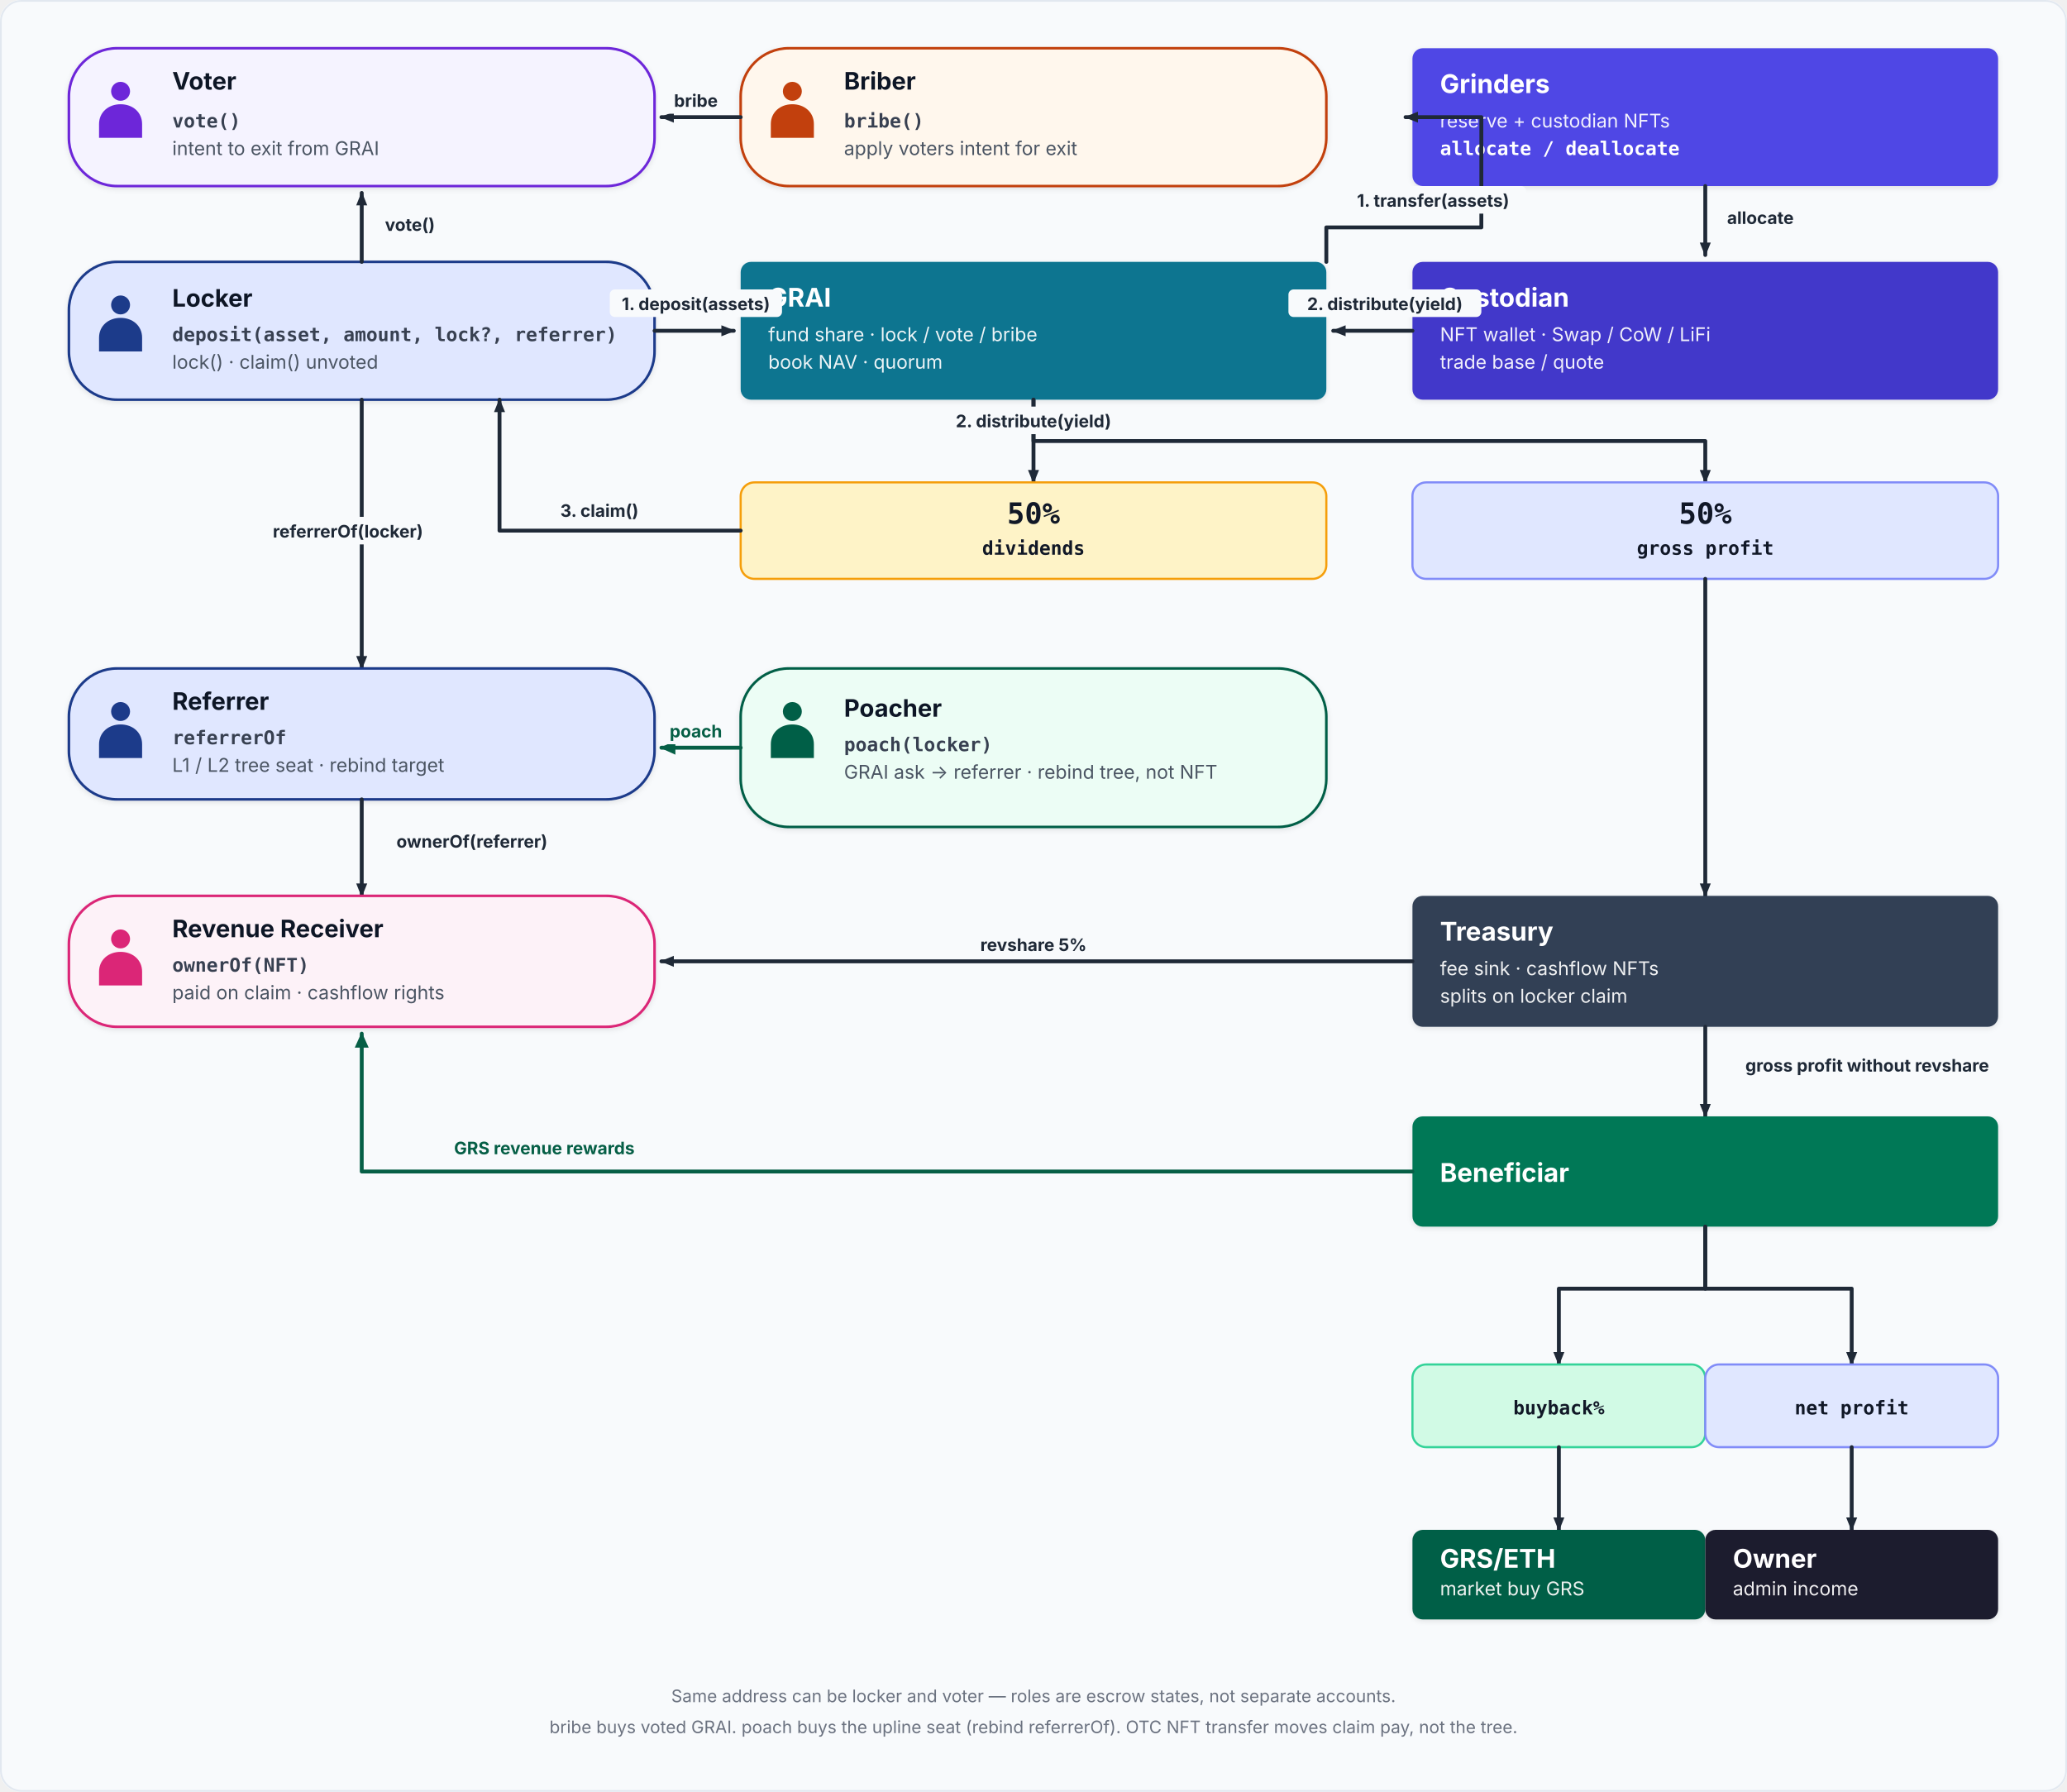
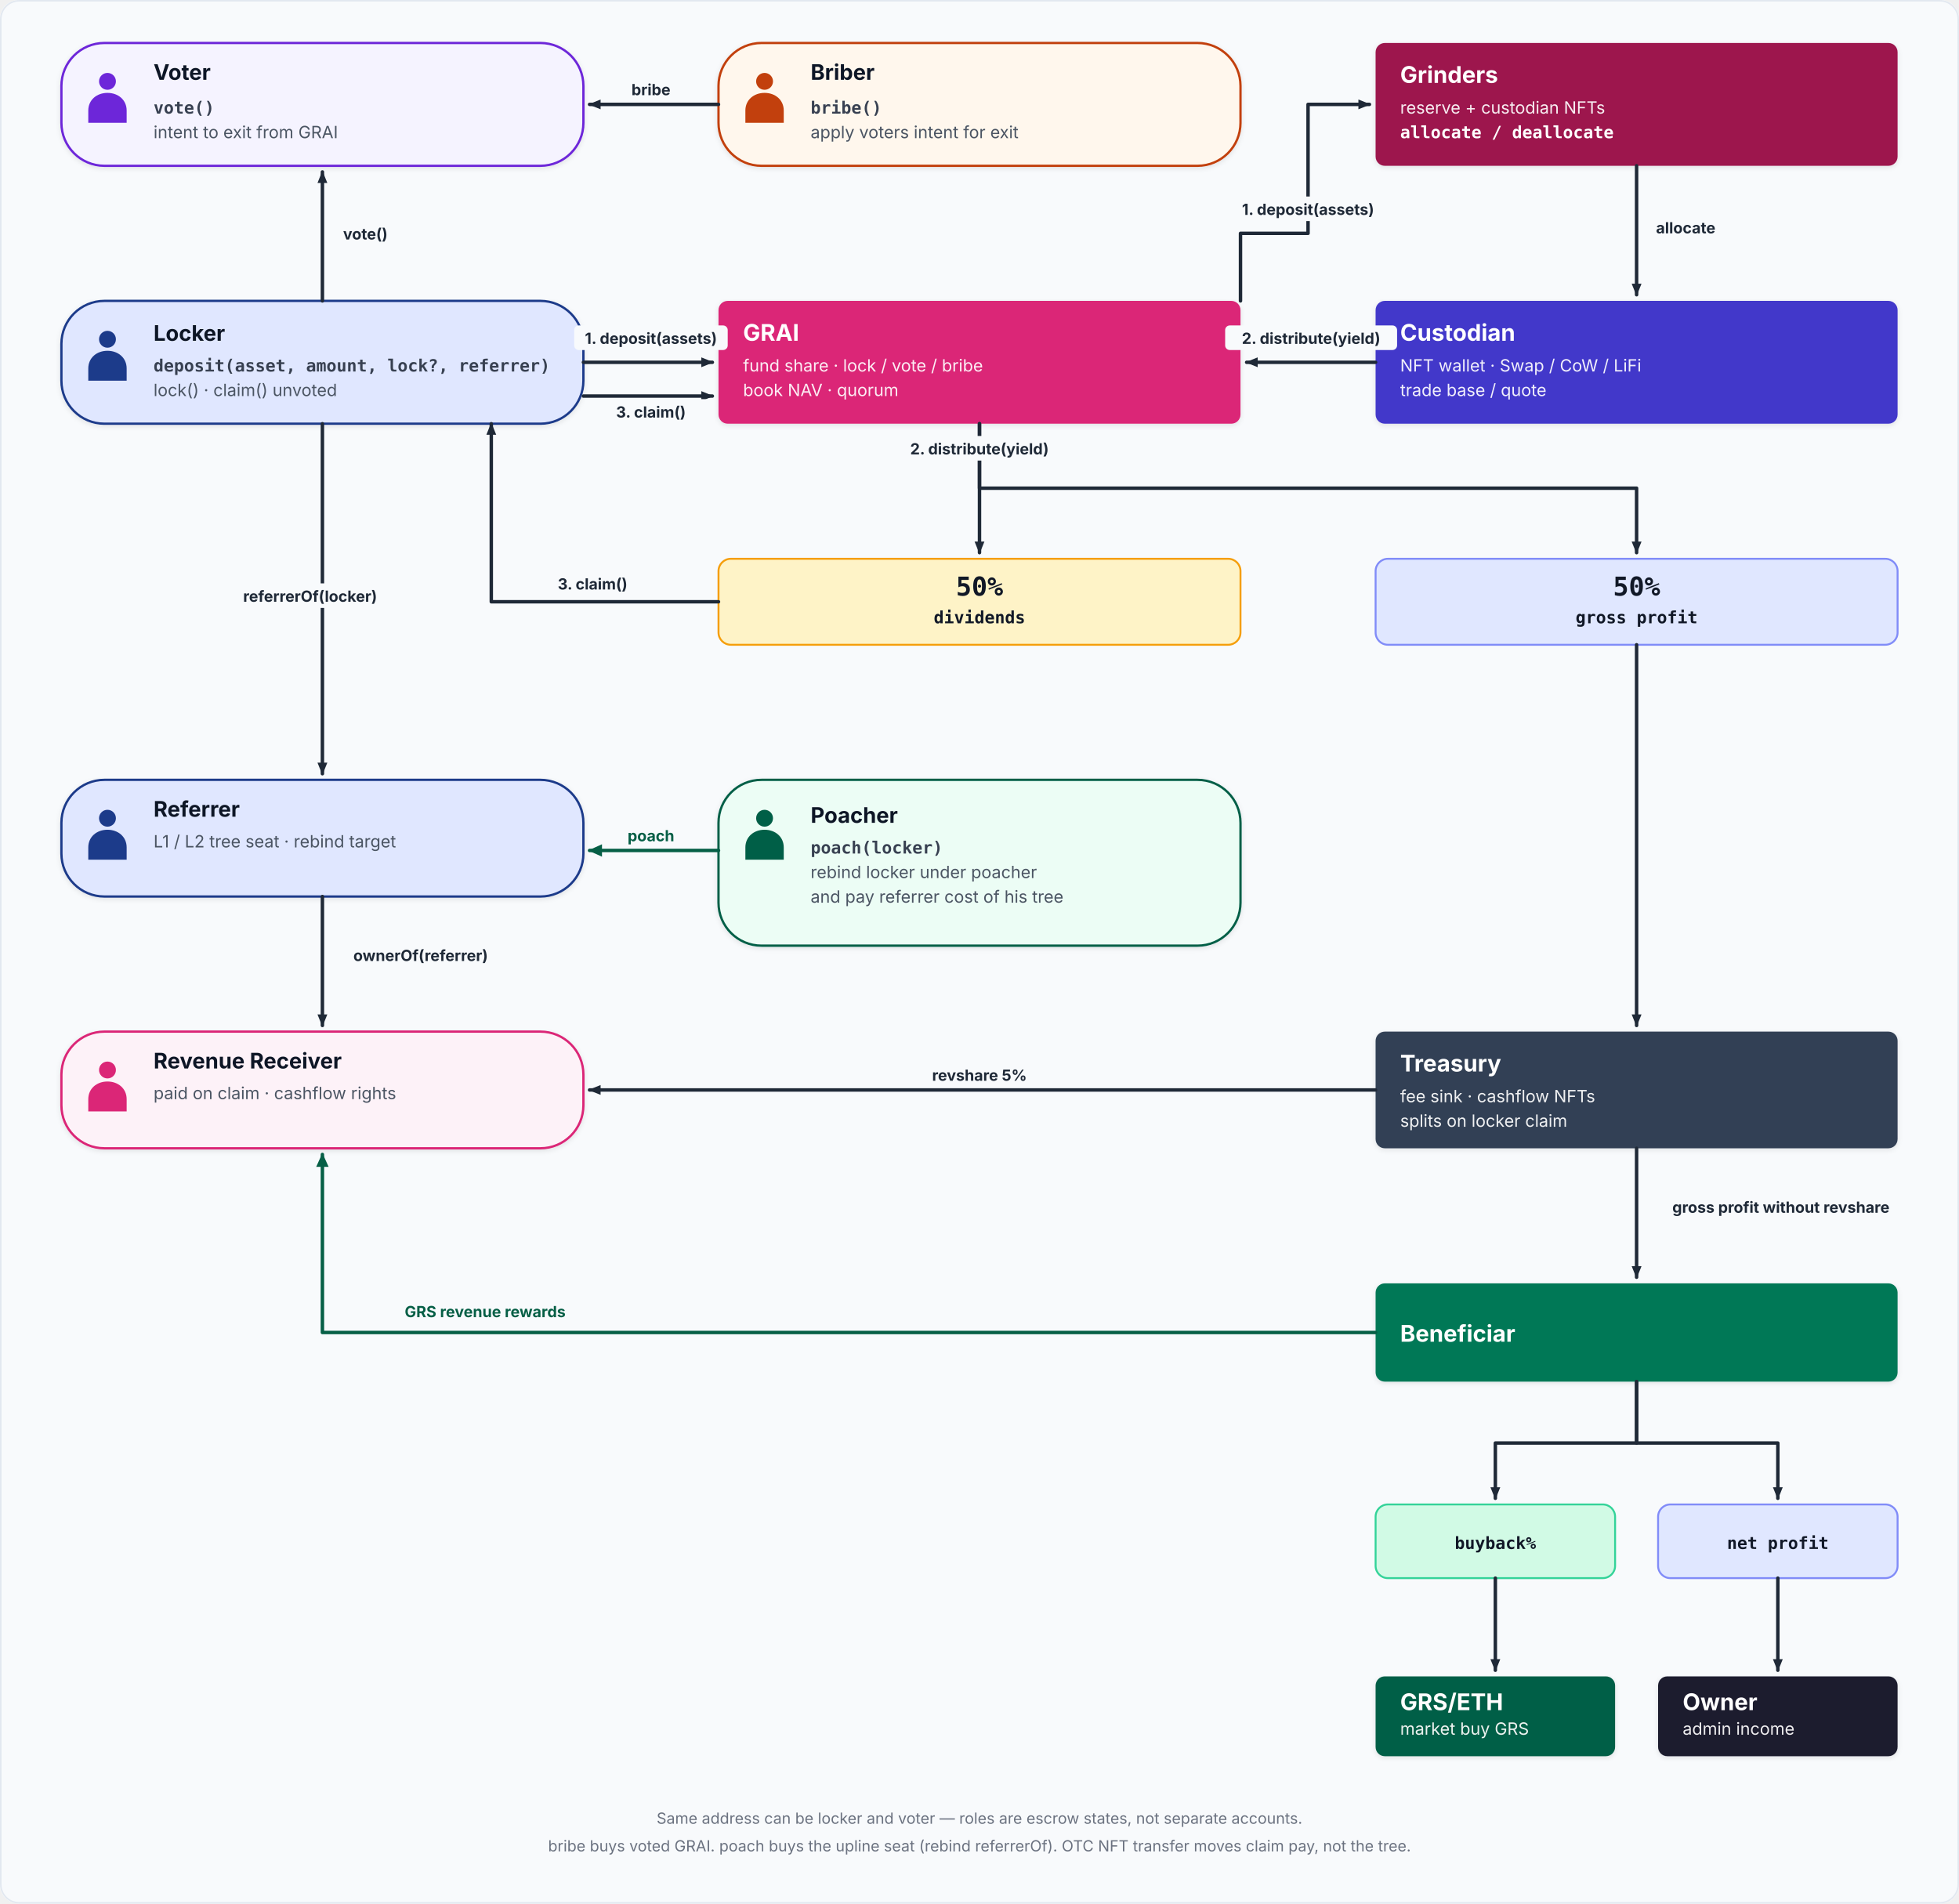
- <svg xmlns="http://www.w3.org/2000/svg" viewBox="0 0 1200 1040" width="1200" height="1040" role="img" aria-label="Grindurus protocol diagram">
+ <svg xmlns="http://www.w3.org/2000/svg" viewBox="0 0 1276 1240" width="1276" height="1240" role="img" aria-label="Grindurus protocol diagram">
  <defs>
    <marker id="arrow" markerUnits="userSpaceOnUse" viewBox="0 0 12 10" refX="10" refY="5" markerWidth="10" markerHeight="8" orient="auto">
      <path d="M1,1 L11,5 L1,9 z" fill="#1f2937" />
    </marker>
    <marker id="arrowGreen" markerUnits="userSpaceOnUse" viewBox="0 0 12 10" refX="10" refY="5" markerWidth="11" markerHeight="9" orient="auto">
      <path d="M1,0.5 L11,5 L1,9.5 z" fill="#065f46" />
    </marker>
    <filter id="shadow" x="-3%" y="-3%" width="106%" height="110%">
      <feDropShadow dx="0" dy="1" stdDeviation="1.5" flood-color="#111827" flood-opacity="0.1" />
    </filter>
    <g id="human">
      <circle cx="14" cy="7" r="5.5" />
      <path d="M14 14.5c-7 0-12.5 4.6-12.5 11.5V34h25V26c0-6.9-5.5-11.5-12.5-11.5z" />
    </g>
    <style>
      .h { font: 700 15px ui-sans-serif, system-ui, -apple-system, sans-serif; fill: #ffffff; }
      .p { font: 400 11px ui-sans-serif, system-ui, -apple-system, sans-serif; fill: #ffffff; opacity: 0.92; }
      .mono { font: 600 11px ui-monospace, SFMono-Regular, Menlo, monospace; fill: #ffffff; }
      .ah { font: 700 14px ui-sans-serif, system-ui, -apple-system, sans-serif; fill: #111827; }
      .ap { font: 400 11px ui-sans-serif, system-ui, -apple-system, sans-serif; fill: #4b5563; }
      .am { font: 600 11px ui-monospace, SFMono-Regular, Menlo, monospace; fill: #374151; }
      .flow { font: 650 10px ui-sans-serif, system-ui, -apple-system, sans-serif; fill: #1f2937; }
      .flowg { font: 650 10px ui-sans-serif, system-ui, -apple-system, sans-serif; fill: #065f46; }
      .wire { fill: none; stroke: #1f2937; stroke-width: 2.25; stroke-linecap: round; stroke-linejoin: round; }
      .wireg { fill: none; stroke: #065f46; stroke-width: 2.25; stroke-linecap: round; stroke-linejoin: round; }
      .note { font: 400 10px ui-sans-serif, system-ui, -apple-system, sans-serif; fill: #6b7280; }
      .cut { font: 650 11px ui-monospace, SFMono-Regular, Menlo, monospace; fill: #111827; }
      .pct { font: 700 17px ui-monospace, SFMono-Regular, Menlo, monospace; fill: #111827; }
      .chip { font: 650 10px ui-sans-serif, system-ui, -apple-system, sans-serif; fill: #1f2937; }
    </style>
  </defs>
-   <rect width="1200" height="1040" fill="#f8fafc" rx="12" />
-   <rect x="0.5" y="0.5" width="1199" height="1039" fill="none" stroke="#e2e8f0" rx="12" />
+   <rect width="1276" height="1240" fill="#f8fafc" rx="12" />
+   <rect x="0.5" y="0.5" width="1275" height="1239" fill="none" stroke="#e2e8f0" rx="12" />
  <g filter="url(#shadow)">
    <rect x="40" y="28" width="340" height="80" rx="28" fill="#f5f3ff" stroke="#6d28d9" stroke-width="1.5" />
    <use href="#human" x="56" y="46" fill="#6d28d9" />
    <text x="100" y="52" class="ah">Voter</text>
    <text x="100" y="74" class="am">vote()</text>
    <text x="100" y="90" class="ap">intent to exit from GRAI</text>
  </g>
  <g filter="url(#shadow)">
-     <rect x="430" y="28" width="340" height="80" rx="28" fill="#fff7ed" stroke="#c2410c" stroke-width="1.5" />
-     <use href="#human" x="446" y="46" fill="#c2410c" />
-     <text x="490" y="52" class="ah">Briber</text>
-     <text x="490" y="74" class="am">bribe()</text>
-     <text x="490" y="90" class="ap">apply voters intent for exit</text>
+     <rect x="468" y="28" width="340" height="80" rx="28" fill="#fff7ed" stroke="#c2410c" stroke-width="1.5" />
+     <use href="#human" x="484" y="46" fill="#c2410c" />
+     <text x="528" y="52" class="ah">Briber</text>
+     <text x="528" y="74" class="am">bribe()</text>
+     <text x="528" y="90" class="ap">apply voters intent for exit</text>
  </g>
  <g filter="url(#shadow)">
-     <rect x="820" y="28" width="340" height="80" rx="6" fill="#4f46e5" />
-     <text x="836" y="54" class="h">Grinders</text>
-     <text x="836" y="74" class="p">reserve + custodian NFTs</text>
-     <text x="836" y="90" class="mono">allocate / deallocate</text>
+     <rect x="896" y="28" width="340" height="80" rx="6" fill="#9d174d" />
+     <text x="912" y="54" class="h">Grinders</text>
+     <text x="912" y="74" class="p">reserve + custodian NFTs</text>
+     <text x="912" y="90" class="mono">allocate / deallocate</text>
  </g>
-   <line x1="430" y1="68" x2="384" y2="68" class="wire" marker-end="url(#arrow)" />
-   <rect x="382" y="50" width="44" height="16" rx="3" fill="#f8fafc" />
-   <text x="404" y="62" text-anchor="middle" class="chip">bribe</text>
+   <line x1="468" y1="68" x2="384" y2="68" class="wire" marker-end="url(#arrow)" />
+   <rect x="402" y="50" width="44" height="16" rx="3" fill="#f8fafc" />
+   <text x="424" y="62" text-anchor="middle" class="chip">bribe</text>
  <g filter="url(#shadow)">
-     <rect x="40" y="152" width="340" height="80" rx="28" fill="#e0e7ff" stroke="#1e3a8a" stroke-width="1.5" />
-     <use href="#human" x="56" y="170" fill="#1e3a8a" />
-     <text x="100" y="178" class="ah">Locker</text>
-     <text x="100" y="198" class="am">deposit(asset, amount, lock?, referrer)</text>
-     <text x="100" y="214" class="ap">lock() · claim() unvoted</text>
+     <rect x="40" y="196" width="340" height="80" rx="28" fill="#e0e7ff" stroke="#1e3a8a" stroke-width="1.5" />
+     <use href="#human" x="56" y="214" fill="#1e3a8a" />
+     <text x="100" y="222" class="ah">Locker</text>
+     <text x="100" y="242" class="am">deposit(asset, amount, lock?, referrer)</text>
+     <text x="100" y="258" class="ap">lock() · claim() unvoted</text>
  </g>
  <g filter="url(#shadow)">
-     <rect x="430" y="152" width="340" height="80" rx="6" fill="#0e7490" />
-     <text x="446" y="178" class="h">GRAI</text>
-     <text x="446" y="198" class="p">fund share · lock / vote / bribe</text>
-     <text x="446" y="214" class="p">book NAV · quorum</text>
+     <rect x="468" y="196" width="340" height="80" rx="6" fill="#db2777" />
+     <text x="484" y="222" class="h">GRAI</text>
+     <text x="484" y="242" class="p">fund share · lock / vote / bribe</text>
+     <text x="484" y="258" class="p">book NAV · quorum</text>
  </g>
  <g filter="url(#shadow)">
-     <rect x="820" y="152" width="340" height="80" rx="6" fill="#4338ca" />
-     <text x="836" y="178" class="h">Custodian</text>
-     <text x="836" y="198" class="p">NFT wallet · Swap / CoW / LiFi</text>
-     <text x="836" y="214" class="p">trade base / quote</text>
+     <rect x="896" y="196" width="340" height="80" rx="6" fill="#4338ca" />
+     <text x="912" y="222" class="h">Custodian</text>
+     <text x="912" y="242" class="p">NFT wallet · Swap / CoW / LiFi</text>
+     <text x="912" y="258" class="p">trade base / quote</text>
  </g>
-   <line x1="210" y1="152" x2="210" y2="112" class="wire" marker-end="url(#arrow)" />
-   <rect x="218" y="122" width="40" height="16" rx="3" fill="#f8fafc" />
-   <text x="238" y="134" text-anchor="middle" class="chip">vote()</text>
-   <line x1="380" y1="192" x2="426" y2="192" class="wire" marker-end="url(#arrow)" />
-   <rect x="354" y="168" width="100" height="16" rx="3" fill="#f8fafc" />
-   <text x="404" y="180" text-anchor="middle" class="chip">1. deposit(assets)</text>
-   <path d="M 770 152 L 770 132 L 860 132 L 860 68 L 816 68" class="wire" marker-end="url(#arrow)" />
-   <rect x="778" y="108" width="108" height="16" rx="3" fill="#f8fafc" />
-   <text x="832" y="120" text-anchor="middle" class="chip">1. transfer(assets)</text>
-   <line x1="990" y1="108" x2="990" y2="148" class="wire" marker-end="url(#arrow)" />
-   <rect x="996" y="118" width="52" height="16" rx="3" fill="#f8fafc" />
-   <text x="1022" y="130" text-anchor="middle" class="chip">allocate</text>
-   <line x1="820" y1="192" x2="774" y2="192" class="wire" marker-end="url(#arrow)" />
-   <rect x="748" y="168" width="112" height="16" rx="3" fill="#f8fafc" />
-   <text x="804" y="180" text-anchor="middle" class="chip">2. distribute(yield)</text>
-   <line x1="600" y1="232" x2="600" y2="280" class="wire" marker-end="url(#arrow)" />
-   <path d="M 600 232 L 600 256 L 990 256 L 990 280" class="wire" marker-end="url(#arrow)" />
-   <rect x="538" y="236" width="124" height="16" rx="3" fill="#f8fafc" />
-   <text x="600" y="248" text-anchor="middle" class="chip">2. distribute(yield)</text>
-   <rect x="430" y="280" width="340" height="56" rx="8" fill="#fef3c7" stroke="#f59e0b" stroke-width="1.25" />
-   <text x="600" y="304" text-anchor="middle" class="pct">50%</text>
-   <text x="600" y="322" text-anchor="middle" class="cut">dividends</text>
-   <rect x="820" y="280" width="340" height="56" rx="8" fill="#e0e7ff" stroke="#818cf8" stroke-width="1.25" />
-   <text x="990" y="304" text-anchor="middle" class="pct">50%</text>
-   <text x="990" y="322" text-anchor="middle" class="cut">gross profit</text>
-   <path d="M 430 308 L 290 308 L 290 232" class="wire" marker-end="url(#arrow)" />
-   <rect x="320" y="288" width="56" height="16" rx="3" fill="#f8fafc" />
-   <text x="348" y="300" text-anchor="middle" class="chip">3. claim()</text>
-   <line x1="210" y1="232" x2="210" y2="388" class="wire" marker-end="url(#arrow)" />
-   <rect x="148" y="300" width="108" height="16" rx="3" fill="#f8fafc" />
-   <text x="202" y="312" text-anchor="middle" class="chip">referrerOf(locker)</text>
+   <line x1="210" y1="196" x2="210" y2="112" class="wire" marker-end="url(#arrow)" />
+   <rect x="218" y="144" width="40" height="16" rx="3" fill="#f8fafc" />
+   <text x="238" y="156" text-anchor="middle" class="chip">vote()</text>
+   <line x1="380" y1="236" x2="464" y2="236" class="wire" marker-end="url(#arrow)" />
+   <rect x="374" y="212" width="100" height="16" rx="3" fill="#f8fafc" />
+   <text x="424" y="224" text-anchor="middle" class="chip">1. deposit(assets)</text>
+   <line x1="380" y1="258" x2="464" y2="258" class="wire" marker-end="url(#arrow)" />
+   <rect x="386" y="260" width="76" height="16" rx="3" fill="#f8fafc" />
+   <text x="424" y="272" text-anchor="middle" class="chip">3. claim()</text>
+   <path d="M 808 196 L 808 152 L 852 152 L 852 68 L 892 68" class="wire" marker-end="url(#arrow)" />
+   <rect x="798" y="128" width="108" height="16" rx="3" fill="#f8fafc" />
+   <text x="852" y="140" text-anchor="middle" class="chip">1. deposit(assets)</text>
+   <line x1="1066" y1="108" x2="1066" y2="192" class="wire" marker-end="url(#arrow)" />
+   <rect x="1072" y="140" width="52" height="16" rx="3" fill="#f8fafc" />
+   <text x="1098" y="152" text-anchor="middle" class="chip">allocate</text>
+   <line x1="896" y1="236" x2="812" y2="236" class="wire" marker-end="url(#arrow)" />
+   <rect x="798" y="212" width="112" height="16" rx="3" fill="#f8fafc" />
+   <text x="854" y="224" text-anchor="middle" class="chip">2. distribute(yield)</text>
+   <line x1="638" y1="276" x2="638" y2="360" class="wire" marker-end="url(#arrow)" />
+   <path d="M 638 276 L 638 318 L 1066 318 L 1066 360" class="wire" marker-end="url(#arrow)" />
+   <rect x="576" y="284" width="124" height="16" rx="3" fill="#f8fafc" />
+   <text x="638" y="296" text-anchor="middle" class="chip">2. distribute(yield)</text>
+   <rect x="468" y="364" width="340" height="56" rx="8" fill="#fef3c7" stroke="#f59e0b" stroke-width="1.25" />
+   <text x="638" y="388" text-anchor="middle" class="pct">50%</text>
+   <text x="638" y="406" text-anchor="middle" class="cut">dividends</text>
+   <rect x="896" y="364" width="340" height="56" rx="8" fill="#e0e7ff" stroke="#818cf8" stroke-width="1.25" />
+   <text x="1066" y="388" text-anchor="middle" class="pct">50%</text>
+   <text x="1066" y="406" text-anchor="middle" class="cut">gross profit</text>
+   <path d="M 468 392 L 320 392 L 320 276" class="wire" marker-end="url(#arrow)" />
+   <rect x="358" y="372" width="56" height="16" rx="3" fill="#f8fafc" />
+   <text x="386" y="384" text-anchor="middle" class="chip">3. claim()</text>
+   <line x1="210" y1="276" x2="210" y2="504" class="wire" marker-end="url(#arrow)" />
+   <rect x="148" y="380" width="108" height="16" rx="3" fill="#f8fafc" />
+   <text x="202" y="392" text-anchor="middle" class="chip">referrerOf(locker)</text>
  <g filter="url(#shadow)">
-     <rect x="40" y="388" width="340" height="76" rx="28" fill="#e0e7ff" stroke="#1e3a8a" stroke-width="1.5" />
-     <use href="#human" x="56" y="406" fill="#1e3a8a" />
-     <text x="100" y="412" class="ah">Referrer</text>
-     <text x="100" y="432" class="am">referrerOf</text>
-     <text x="100" y="448" class="ap">L1 / L2 tree seat · rebind target</text>
+     <rect x="40" y="508" width="340" height="76" rx="28" fill="#e0e7ff" stroke="#1e3a8a" stroke-width="1.5" />
+     <use href="#human" x="56" y="526" fill="#1e3a8a" />
+     <text x="100" y="532" class="ah">Referrer</text>
+     <text x="100" y="552" class="ap">L1 / L2 tree seat · rebind target</text>
  </g>
  <g filter="url(#shadow)">
-     <rect x="430" y="388" width="340" height="92" rx="28" fill="#ecfdf5" stroke="#065f46" stroke-width="1.5" />
-     <use href="#human" x="446" y="406" fill="#065f46" />
-     <text x="490" y="416" class="ah">Poacher</text>
-     <text x="490" y="436" class="am">poach(locker)</text>
-     <text x="490" y="452" class="ap">GRAI ask → referrer · rebind tree, not NFT</text>
+     <rect x="468" y="508" width="340" height="108" rx="28" fill="#ecfdf5" stroke="#065f46" stroke-width="1.5" />
+     <use href="#human" x="484" y="526" fill="#065f46" />
+     <text x="528" y="536" class="ah">Poacher</text>
+     <text x="528" y="556" class="am">poach(locker)</text>
+     <text x="528" y="572" class="ap">rebind locker under poacher</text>
+     <text x="528" y="588" class="ap">and pay referrer cost of his tree</text>
  </g>
-   <line x1="430" y1="434" x2="384" y2="434" class="wireg" marker-end="url(#arrowGreen)" />
-   <rect x="382" y="416" width="44" height="16" rx="3" fill="#f8fafc" />
-   <text x="404" y="428" text-anchor="middle" class="flowg">poach</text>
-   <line x1="990" y1="336" x2="990" y2="520" class="wire" marker-end="url(#arrow)" />
-   <line x1="210" y1="464" x2="210" y2="520" class="wire" marker-end="url(#arrow)" />
-   <rect x="220" y="480" width="108" height="16" rx="3" fill="#f8fafc" />
-   <text x="274" y="492" text-anchor="middle" class="chip">ownerOf(referrer)</text>
+   <line x1="468" y1="554" x2="384" y2="554" class="wireg" marker-end="url(#arrowGreen)" />
+   <rect x="402" y="536" width="44" height="16" rx="3" fill="#f8fafc" />
+   <text x="424" y="548" text-anchor="middle" class="flowg">poach</text>
+   <line x1="1066" y1="420" x2="1066" y2="668" class="wire" marker-end="url(#arrow)" />
+   <line x1="210" y1="584" x2="210" y2="668" class="wire" marker-end="url(#arrow)" />
+   <rect x="220" y="614" width="108" height="16" rx="3" fill="#f8fafc" />
+   <text x="274" y="626" text-anchor="middle" class="chip">ownerOf(referrer)</text>
  <g filter="url(#shadow)">
-     <rect x="40" y="520" width="340" height="76" rx="28" fill="#fdf2f8" stroke="#db2777" stroke-width="1.5" />
-     <use href="#human" x="56" y="538" fill="#db2777" />
-     <text x="100" y="544" class="ah">Revenue Receiver</text>
-     <text x="100" y="564" class="am">ownerOf(NFT)</text>
-     <text x="100" y="580" class="ap">paid on claim · cashflow rights</text>
+     <rect x="40" y="672" width="340" height="76" rx="28" fill="#fdf2f8" stroke="#db2777" stroke-width="1.5" />
+     <use href="#human" x="56" y="690" fill="#db2777" />
+     <text x="100" y="696" class="ah">Revenue Receiver</text>
+     <text x="100" y="716" class="ap">paid on claim · cashflow rights</text>
  </g>
  <g filter="url(#shadow)">
-     <rect x="820" y="520" width="340" height="76" rx="6" fill="#334155" />
-     <text x="836" y="546" class="h">Treasury</text>
-     <text x="836" y="566" class="p">fee sink · cashflow NFTs</text>
-     <text x="836" y="582" class="p">splits on locker claim</text>
+     <rect x="896" y="672" width="340" height="76" rx="6" fill="#334155" />
+     <text x="912" y="698" class="h">Treasury</text>
+     <text x="912" y="718" class="p">fee sink · cashflow NFTs</text>
+     <text x="912" y="734" class="p">splits on locker claim</text>
  </g>
-   <line x1="820" y1="558" x2="384" y2="558" class="wire" marker-end="url(#arrow)" />
-   <rect x="560" y="540" width="80" height="16" rx="3" fill="#f8fafc" />
-   <text x="600" y="552" text-anchor="middle" class="chip">revshare 5%</text>
-   <line x1="990" y1="596" x2="990" y2="648" class="wire" marker-end="url(#arrow)" />
-   <rect x="1000" y="610" width="168" height="16" rx="3" fill="#f8fafc" />
-   <text x="1084" y="622" text-anchor="middle" class="chip">gross profit without revshare</text>
+   <line x1="896" y1="710" x2="384" y2="710" class="wire" marker-end="url(#arrow)" />
+   <rect x="598" y="692" width="80" height="16" rx="3" fill="#f8fafc" />
+   <text x="638" y="704" text-anchor="middle" class="chip">revshare 5%</text>
+   <line x1="1066" y1="748" x2="1066" y2="832" class="wire" marker-end="url(#arrow)" />
+   <rect x="1076" y="778" width="168" height="16" rx="3" fill="#f8fafc" />
+   <text x="1160" y="790" text-anchor="middle" class="chip">gross profit without revshare</text>
  <g filter="url(#shadow)">
-     <rect x="820" y="648" width="340" height="64" rx="6" fill="#047857" />
-     <text x="836" y="686" class="h">Beneficiar</text>
+     <rect x="896" y="836" width="340" height="64" rx="6" fill="#047857" />
+     <text x="912" y="874" class="h">Beneficiar</text>
  </g>
-   <path d="M 990 712 L 990 748 L 905 748 L 905 792" class="wire" marker-end="url(#arrow)" />
-   <path d="M 990 712 L 990 748 L 1075 748 L 1075 792" class="wire" marker-end="url(#arrow)" />
-   <rect x="820" y="792" width="170" height="48" rx="8" fill="#d1fae5" stroke="#34d399" stroke-width="1.25" />
-   <text x="905" y="821" text-anchor="middle" class="cut">buyback%</text>
-   <rect x="990" y="792" width="170" height="48" rx="8" fill="#e0e7ff" stroke="#818cf8" stroke-width="1.25" />
-   <text x="1075" y="821" text-anchor="middle" class="cut">net profit</text>
-   <line x1="905" y1="840" x2="905" y2="888" class="wire" marker-end="url(#arrow)" />
-   <line x1="1075" y1="840" x2="1075" y2="888" class="wire" marker-end="url(#arrow)" />
+   <path d="M 1066 900 L 1066 940 L 974 940 L 974 976" class="wire" marker-end="url(#arrow)" />
+   <path d="M 1066 900 L 1066 940 L 1158 940 L 1158 976" class="wire" marker-end="url(#arrow)" />
+   <rect x="896" y="980" width="156" height="48" rx="8" fill="#d1fae5" stroke="#34d399" stroke-width="1.25" />
+   <text x="974" y="1009" text-anchor="middle" class="cut">buyback%</text>
+   <rect x="1080" y="980" width="156" height="48" rx="8" fill="#e0e7ff" stroke="#818cf8" stroke-width="1.25" />
+   <text x="1158" y="1009" text-anchor="middle" class="cut">net profit</text>
+   <line x1="974" y1="1028" x2="974" y2="1088" class="wire" marker-end="url(#arrow)" />
+   <line x1="1158" y1="1028" x2="1158" y2="1088" class="wire" marker-end="url(#arrow)" />
  <g filter="url(#shadow)">
-     <rect x="820" y="888" width="170" height="52" rx="6" fill="#065f46" />
-     <text x="836" y="910" class="h">GRS/ETH</text>
-     <text x="836" y="926" class="p">market buy GRS</text>
+     <rect x="896" y="1092" width="156" height="52" rx="6" fill="#065f46" />
+     <text x="912" y="1114" class="h">GRS/ETH</text>
+     <text x="912" y="1130" class="p">market buy GRS</text>
  </g>
  <g filter="url(#shadow)">
-     <rect x="990" y="888" width="170" height="52" rx="6" fill="#1e1b2e" />
-     <text x="1006" y="910" class="h">Owner</text>
-     <text x="1006" y="926" class="p">admin income</text>
+     <rect x="1080" y="1092" width="156" height="52" rx="6" fill="#1e1b2e" />
+     <text x="1096" y="1114" class="h">Owner</text>
+     <text x="1096" y="1130" class="p">admin income</text>
  </g>
-   <path d="M 820 680 L 210 680 L 210 600" class="wireg" marker-end="url(#arrowGreen)" />
-   <rect x="250" y="658" width="132" height="16" rx="3" fill="#f8fafc" />
-   <text x="316" y="670" text-anchor="middle" class="flowg">GRS revenue rewards</text>
-   <text x="600" y="988" text-anchor="middle" class="note">Same address can be locker and voter — roles are escrow states, not separate accounts.</text>
-   <text x="600" y="1006" text-anchor="middle" class="note">bribe buys voted GRAI. poach buys the upline seat (rebind referrerOf). OTC NFT transfer moves claim pay, not the tree.</text>
+   <path d="M 896 868 L 210 868 L 210 752" class="wireg" marker-end="url(#arrowGreen)" />
+   <rect x="250" y="846" width="132" height="16" rx="3" fill="#f8fafc" />
+   <text x="316" y="858" text-anchor="middle" class="flowg">GRS revenue rewards</text>
+   <text x="638" y="1188" text-anchor="middle" class="note">Same address can be locker and voter — roles are escrow states, not separate accounts.</text>
+   <text x="638" y="1206" text-anchor="middle" class="note">bribe buys voted GRAI. poach buys the upline seat (rebind referrerOf). OTC NFT transfer moves claim pay, not the tree.</text>
</svg>
